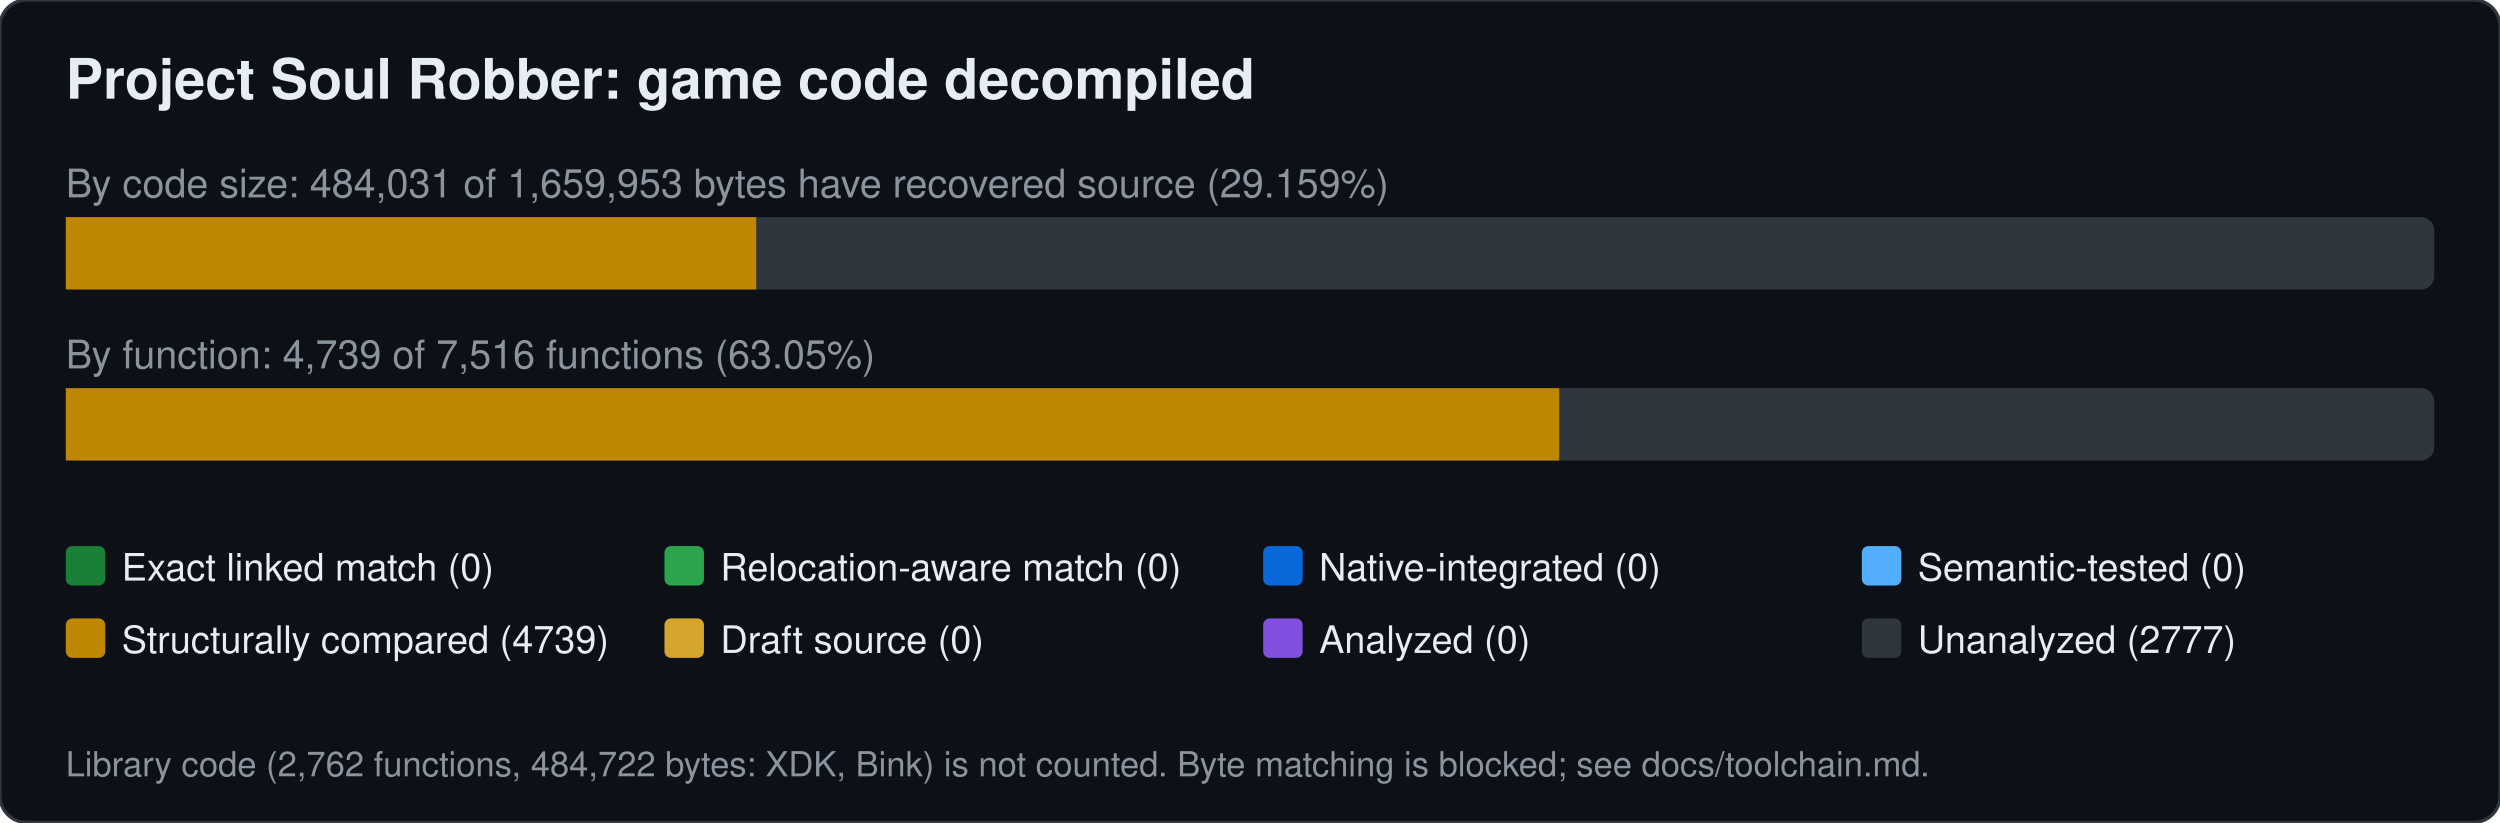
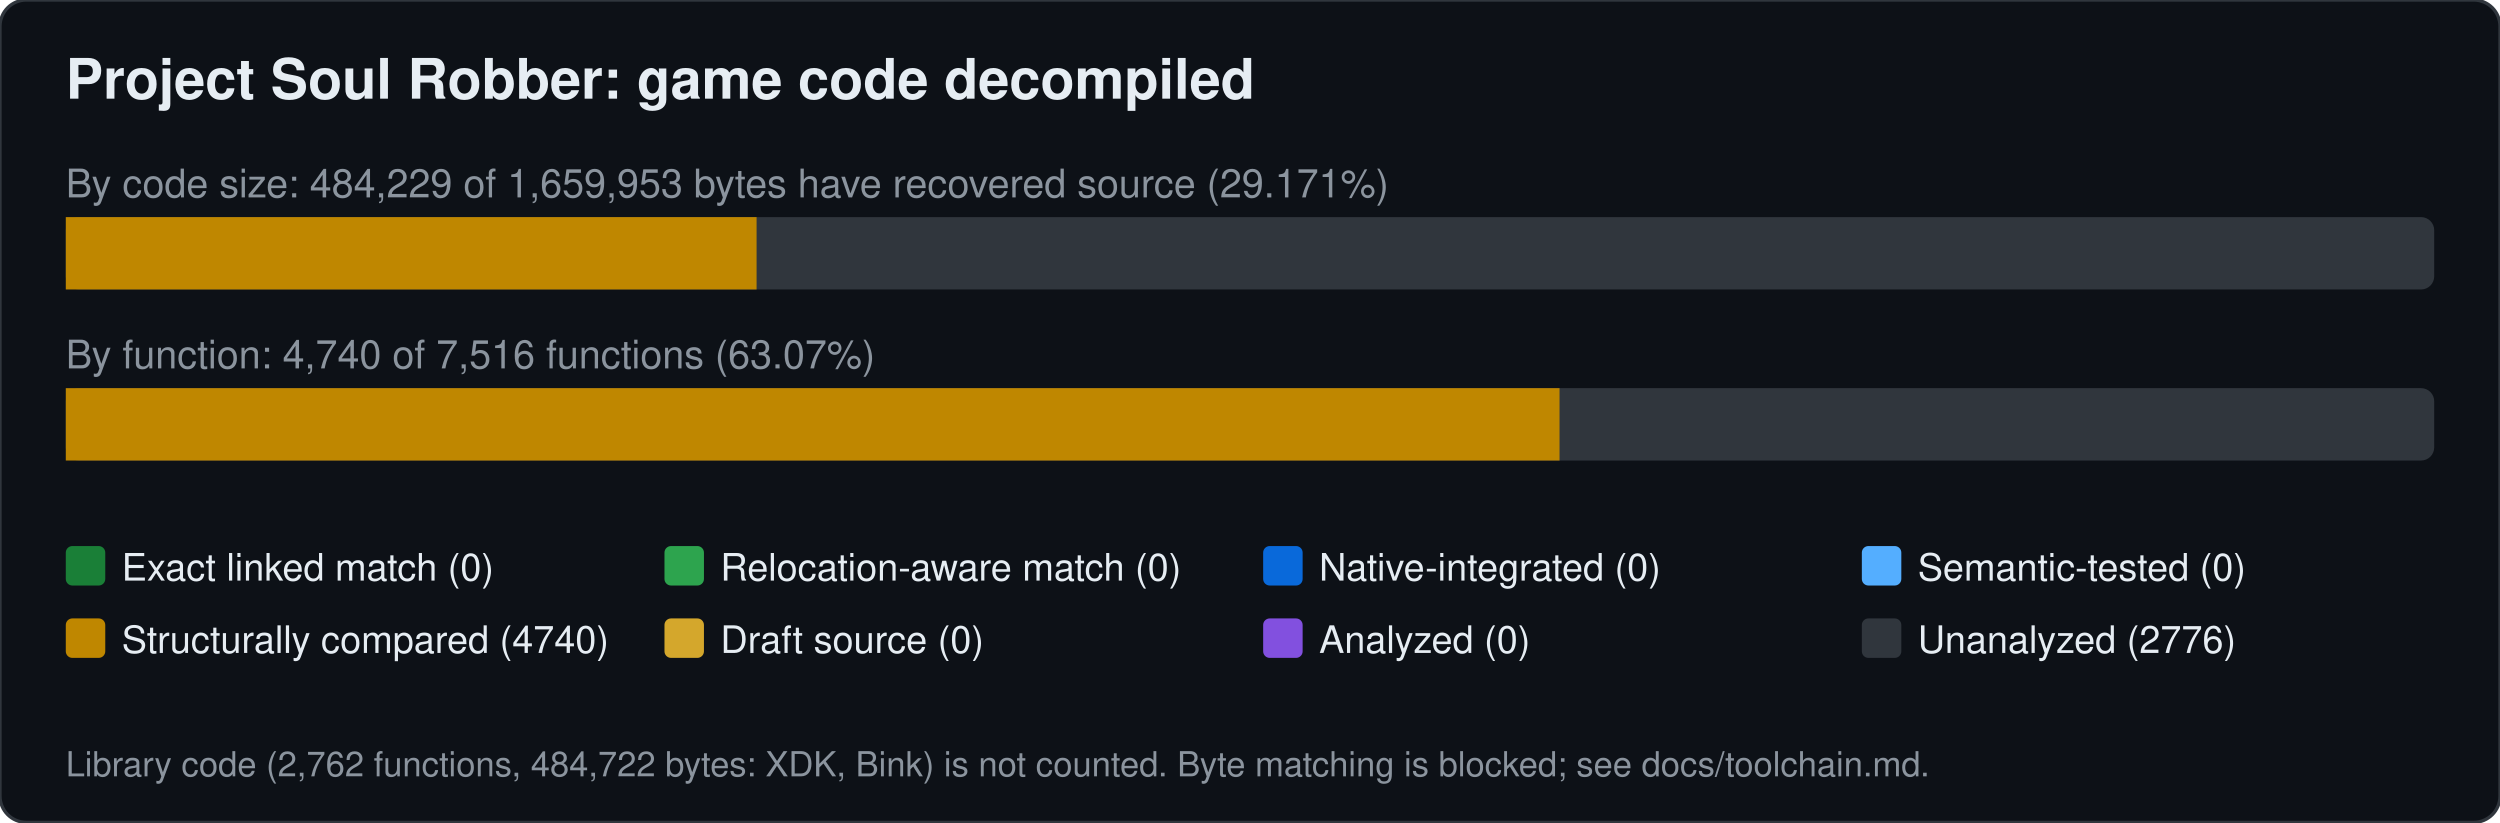
<svg xmlns="http://www.w3.org/2000/svg" width="760" height="250" viewBox="0 0 760 250" font-family="Segoe UI,Helvetica,Arial,sans-serif">
  <rect width="760" height="250" rx="8" fill="#0d1117" stroke="#30363d" />
  <text x="20" y="30" font-size="17" font-weight="600" fill="#e6edf3">Project Soul Robber: game code decompiled</text>
-   <text x="20" y="60" font-size="12" fill="#8b949e">By code size: 484,031 of 1,659,953 bytes have recovered source (29.159%)</text>
+   <text x="20" y="60" font-size="12" fill="#8b949e">By code size: 484,229 of 1,659,953 bytes have recovered source (29.171%)</text>
  <rect x="20" y="66" width="720" height="22" rx="4" fill="#30363d" />
-   <rect x="20.0" y="66" width="209.9" height="22" fill="#bf8700" />
-   <text x="20" y="112" font-size="12" fill="#8b949e">By function: 4,739 of 7,516 functions (63.05%)</text>
+   <rect x="20.0" y="66" width="210.0" height="22" fill="#bf8700" />
+   <text x="20" y="112" font-size="12" fill="#8b949e">By function: 4,740 of 7,516 functions (63.07%)</text>
  <rect x="20" y="118" width="720" height="22" rx="4" fill="#30363d" />
-   <rect x="20.0" y="118" width="454.0" height="22" fill="#bf8700" />
+   <rect x="20.0" y="118" width="454.1" height="22" fill="#bf8700" />
  <rect x="20" y="166" width="12" height="12" rx="2" fill="#1a7f37" />
  <text x="37" y="176.5" font-size="11.5" fill="#e6edf3">Exact linked match (0)</text>
  <rect x="202" y="166" width="12" height="12" rx="2" fill="#2da44e" />
  <text x="219" y="176.5" font-size="11.5" fill="#e6edf3">Relocation-aware match (0)</text>
  <rect x="384" y="166" width="12" height="12" rx="2" fill="#0969da" />
  <text x="401" y="176.5" font-size="11.5" fill="#e6edf3">Native-integrated (0)</text>
  <rect x="566" y="166" width="12" height="12" rx="2" fill="#54aeff" />
  <text x="583" y="176.5" font-size="11.5" fill="#e6edf3">Semantic-tested (0)</text>
  <rect x="20" y="188" width="12" height="12" rx="2" fill="#bf8700" />
-   <text x="37" y="198.5" font-size="11.5" fill="#e6edf3">Structurally compared (4739)</text>
+   <text x="37" y="198.5" font-size="11.5" fill="#e6edf3">Structurally compared (4740)</text>
  <rect x="202" y="188" width="12" height="12" rx="2" fill="#d4a72c" />
  <text x="219" y="198.5" font-size="11.5" fill="#e6edf3">Draft source (0)</text>
  <rect x="384" y="188" width="12" height="12" rx="2" fill="#8250df" />
  <text x="401" y="198.5" font-size="11.5" fill="#e6edf3">Analyzed (0)</text>
  <rect x="566" y="188" width="12" height="12" rx="2" fill="#30363d" />
-   <text x="583" y="198.5" font-size="11.5" fill="#e6edf3">Unanalyzed (2777)</text>
+   <text x="583" y="198.5" font-size="11.5" fill="#e6edf3">Unanalyzed (2776)</text>
  <text x="20" y="236" font-size="10.5" fill="#8b949e">Library code (2,762 functions, 484,722 bytes: XDK, Bink) is not counted. Byte matching is blocked; see docs/toolchain.md.</text>
</svg>
